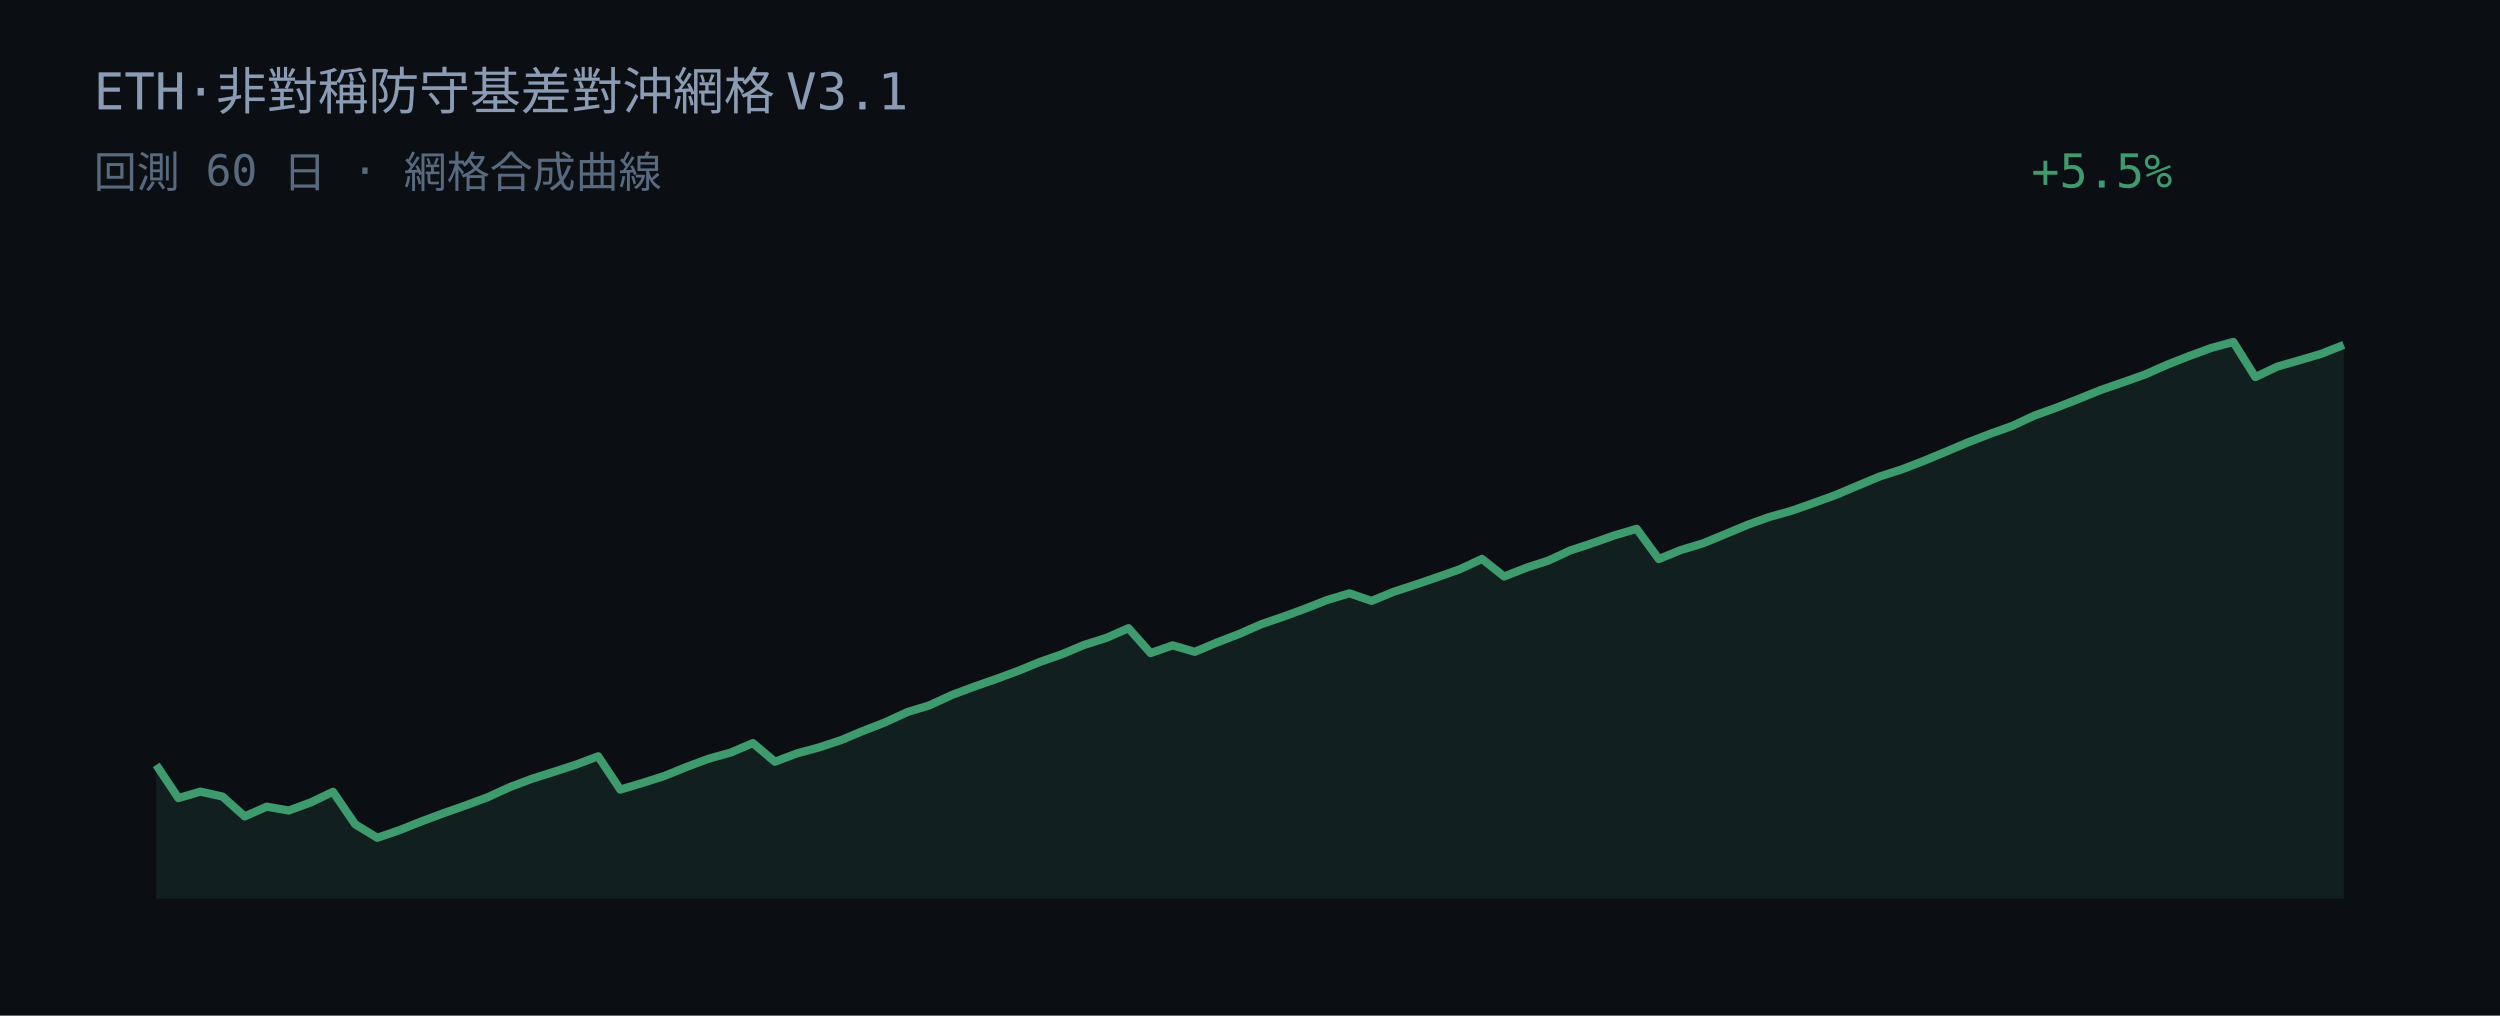
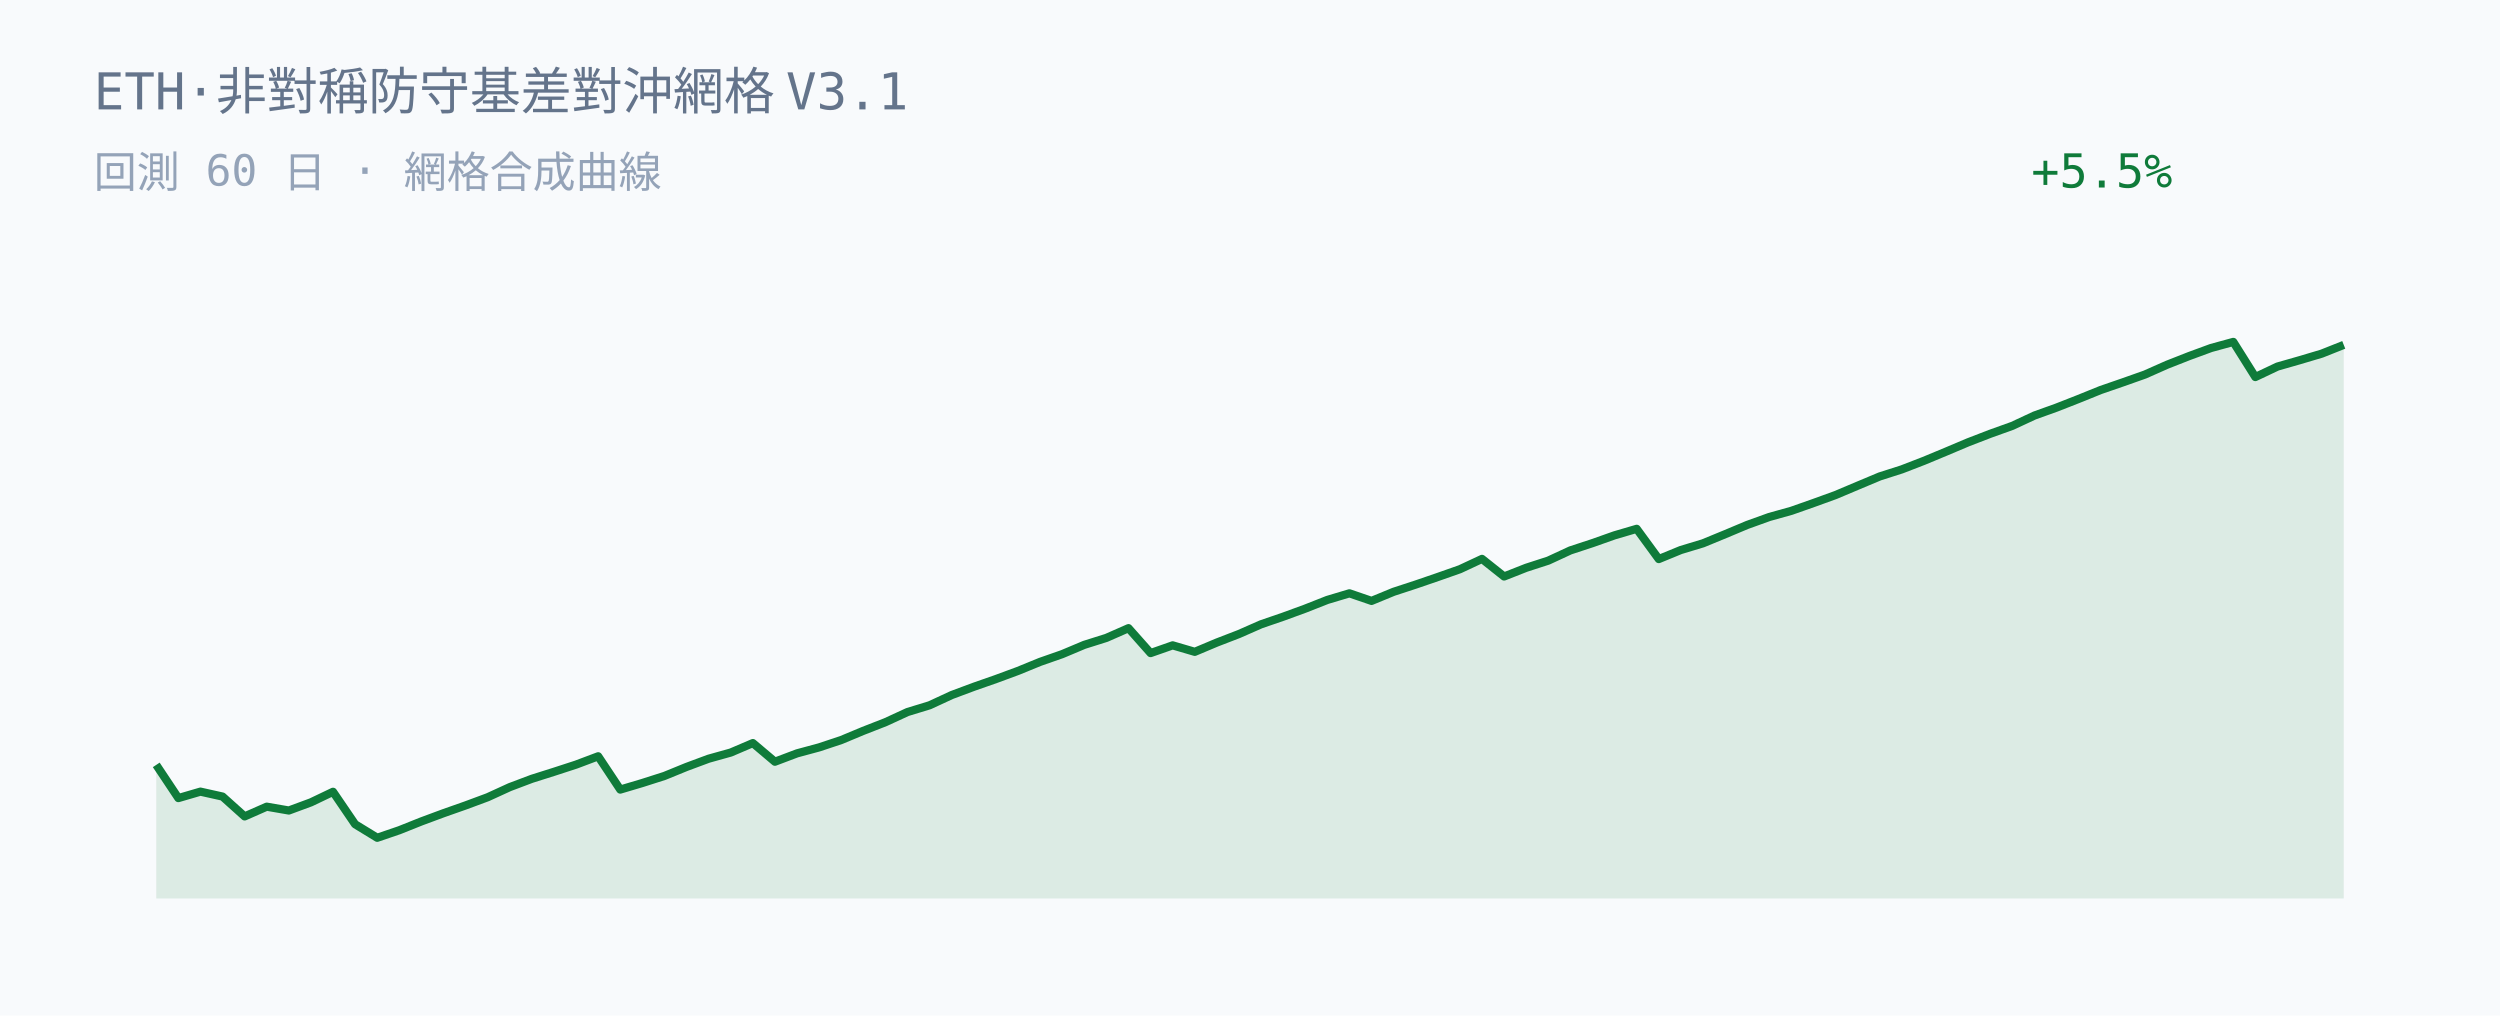
<svg xmlns="http://www.w3.org/2000/svg" width="640" height="260" viewBox="0 0 640 260">
-   <rect width="640" height="260" fill="#0b0f14" />
-   <text x="24" y="28" fill="#8b9bb4" font-family="JetBrains Mono, Consolas, monospace" font-size="13">ETH·非對稱防守基差對沖網格 V3.1</text>
-   <text x="24" y="48" fill="#5a6a7e" font-family="JetBrains Mono, Consolas, monospace" font-size="11">回測 60 日 · 網格合成曲線</text>
-   <text x="520" y="48" fill="#3d9b6e" font-family="JetBrains Mono, Consolas, monospace" font-size="12">+5.5%</text>
-   <polygon points="40.00,230.00 40.00,195.81 45.66,204.31 51.31,202.66 56.97,203.92 62.63,209.00 68.28,206.51 73.94,207.49 79.60,205.40 85.25,202.70 90.91,211.01 96.57,214.47 102.22,212.54 107.88,210.28 113.54,208.18 119.19,206.19 124.85,204.09 130.51,201.50 136.16,199.37 141.82,197.58 147.47,195.74 153.13,193.61 158.79,202.13 164.44,200.45 170.10,198.64 175.76,196.33 181.41,194.23 187.07,192.65 192.73,190.23 198.38,195.00 204.04,192.86 209.70,191.33 215.35,189.45 221.01,187.09 226.67,184.88 232.32,182.28 237.98,180.55 243.64,177.93 249.29,175.82 254.95,173.84 260.61,171.75 266.26,169.44 271.92,167.46 277.58,165.08 283.23,163.30 288.89,160.81 294.55,167.19 300.20,165.21 305.86,166.87 311.52,164.49 317.17,162.31 322.83,159.82 328.48,157.88 334.14,155.81 339.80,153.58 345.45,151.89 351.11,153.83 356.77,151.50 362.42,149.65 368.08,147.71 373.74,145.72 379.39,143.08 385.05,147.58 390.71,145.35 396.36,143.52 402.02,140.90 407.68,139.04 413.33,137.04 418.99,135.38 424.65,143.12 430.30,140.80 435.96,139.09 441.62,136.76 447.27,134.39 452.93,132.35 458.59,130.77 464.24,128.78 469.90,126.73 475.56,124.34 481.21,121.97 486.87,120.16 492.53,117.97 498.18,115.62 503.84,113.23 509.49,111.05 515.15,109.02 520.81,106.38 526.46,104.35 532.12,102.13 537.78,99.84 543.43,97.89 549.09,95.89 554.75,93.38 560.40,91.16 566.06,89.08 571.72,87.53 577.37,96.52 583.03,93.84 588.69,92.22 594.34,90.54 600.00,88.29 600.00,230.00" fill="#3d9b6e" fill-opacity="0.12" />
-   <polyline points="40.00,195.81 45.66,204.31 51.31,202.66 56.97,203.92 62.63,209.00 68.28,206.51 73.94,207.49 79.60,205.40 85.25,202.70 90.91,211.01 96.57,214.47 102.22,212.54 107.88,210.28 113.54,208.18 119.19,206.19 124.85,204.09 130.51,201.50 136.16,199.37 141.82,197.58 147.47,195.74 153.13,193.61 158.79,202.13 164.44,200.45 170.10,198.64 175.76,196.33 181.41,194.23 187.07,192.65 192.73,190.23 198.38,195.00 204.04,192.86 209.70,191.33 215.35,189.45 221.01,187.09 226.67,184.88 232.32,182.28 237.98,180.55 243.64,177.93 249.29,175.82 254.95,173.84 260.61,171.75 266.26,169.44 271.92,167.46 277.58,165.08 283.23,163.30 288.89,160.81 294.55,167.19 300.20,165.21 305.86,166.87 311.52,164.49 317.17,162.31 322.83,159.82 328.48,157.88 334.14,155.81 339.80,153.58 345.45,151.89 351.11,153.83 356.77,151.50 362.42,149.65 368.08,147.71 373.74,145.72 379.39,143.08 385.05,147.58 390.71,145.35 396.36,143.52 402.02,140.90 407.68,139.04 413.33,137.04 418.99,135.38 424.65,143.12 430.30,140.80 435.96,139.09 441.62,136.76 447.27,134.39 452.93,132.35 458.59,130.77 464.24,128.78 469.90,126.73 475.56,124.34 481.21,121.97 486.87,120.16 492.53,117.97 498.18,115.62 503.84,113.23 509.49,111.05 515.15,109.02 520.81,106.38 526.46,104.35 532.12,102.13 537.78,99.84 543.43,97.89 549.09,95.89 554.75,93.38 560.40,91.16 566.06,89.08 571.72,87.53 577.37,96.52 583.03,93.84 588.69,92.22 594.34,90.54 600.00,88.29" fill="none" stroke="#3d9b6e" stroke-width="2.1" stroke-linejoin="round" />
+   <rect width="640" height="260" fill="#f8fafc" />
+   <text x="24" y="28" fill="#64748b" font-family="JetBrains Mono, Consolas, monospace" font-size="13">ETH·非對稱防守基差對沖網格 V3.1</text>
+   <text x="24" y="48" fill="#94a3b8" font-family="JetBrains Mono, Consolas, monospace" font-size="11">回測 60 日 · 網格合成曲線</text>
+   <text x="520" y="48" fill="#0f7b3a" font-family="JetBrains Mono, Consolas, monospace" font-size="12">+5.5%</text>
+   <polygon points="40.00,230.00 40.00,195.81 45.66,204.31 51.31,202.66 56.97,203.92 62.63,209.00 68.28,206.51 73.94,207.49 79.60,205.40 85.25,202.70 90.91,211.01 96.57,214.47 102.22,212.54 107.88,210.28 113.54,208.18 119.19,206.19 124.85,204.09 130.51,201.50 136.16,199.37 141.82,197.58 147.47,195.74 153.13,193.61 158.79,202.13 164.44,200.45 170.10,198.64 175.76,196.33 181.41,194.23 187.07,192.65 192.73,190.23 198.38,195.00 204.04,192.86 209.70,191.33 215.35,189.45 221.01,187.09 226.67,184.88 232.32,182.28 237.98,180.55 243.64,177.93 249.29,175.82 254.95,173.84 260.61,171.75 266.26,169.44 271.92,167.46 277.58,165.08 283.23,163.30 288.89,160.81 294.55,167.19 300.20,165.21 305.86,166.87 311.52,164.49 317.17,162.31 322.83,159.82 328.48,157.88 334.14,155.81 339.80,153.58 345.45,151.89 351.11,153.83 356.77,151.50 362.42,149.65 368.08,147.71 373.74,145.72 379.39,143.08 385.05,147.58 390.71,145.35 396.36,143.52 402.02,140.90 407.68,139.04 413.33,137.04 418.99,135.38 424.65,143.12 430.30,140.80 435.96,139.09 441.62,136.76 447.27,134.39 452.93,132.35 458.59,130.77 464.24,128.78 469.90,126.73 475.56,124.34 481.21,121.97 486.87,120.16 492.53,117.97 498.18,115.62 503.84,113.23 509.49,111.05 515.15,109.02 520.81,106.38 526.46,104.35 532.12,102.13 537.78,99.84 543.43,97.89 549.09,95.89 554.75,93.38 560.40,91.16 566.06,89.08 571.72,87.53 577.37,96.52 583.03,93.84 588.69,92.22 594.34,90.54 600.00,88.29 600.00,230.00" fill="#0f7b3a" fill-opacity="0.12" />
+   <polyline points="40.00,195.81 45.66,204.31 51.31,202.66 56.97,203.92 62.63,209.00 68.28,206.51 73.94,207.49 79.60,205.40 85.25,202.70 90.91,211.01 96.57,214.47 102.22,212.54 107.88,210.28 113.54,208.18 119.19,206.19 124.85,204.09 130.51,201.50 136.16,199.37 141.82,197.58 147.47,195.74 153.13,193.61 158.79,202.13 164.44,200.45 170.10,198.64 175.76,196.33 181.41,194.23 187.07,192.65 192.73,190.23 198.38,195.00 204.04,192.86 209.70,191.33 215.35,189.45 221.01,187.09 226.67,184.88 232.32,182.28 237.98,180.55 243.64,177.93 249.29,175.82 254.95,173.84 260.61,171.75 266.26,169.44 271.92,167.46 277.58,165.08 283.23,163.30 288.89,160.81 294.55,167.19 300.20,165.21 305.86,166.87 311.52,164.49 317.17,162.31 322.83,159.82 328.48,157.88 334.14,155.81 339.80,153.58 345.45,151.89 351.11,153.83 356.77,151.50 362.42,149.65 368.08,147.71 373.74,145.72 379.39,143.08 385.05,147.58 390.71,145.35 396.36,143.52 402.02,140.90 407.68,139.04 413.33,137.04 418.99,135.38 424.65,143.12 430.30,140.80 435.96,139.09 441.62,136.76 447.27,134.39 452.93,132.35 458.59,130.77 464.24,128.78 469.90,126.73 475.56,124.34 481.21,121.97 486.87,120.16 492.53,117.97 498.18,115.62 503.84,113.23 509.49,111.05 515.15,109.02 520.81,106.38 526.46,104.35 532.12,102.13 537.78,99.84 543.43,97.89 549.09,95.89 554.75,93.38 560.40,91.16 566.06,89.08 571.72,87.53 577.37,96.52 583.03,93.84 588.69,92.22 594.34,90.54 600.00,88.29" fill="none" stroke="#0f7b3a" stroke-width="2.1" stroke-linejoin="round" />
</svg>
